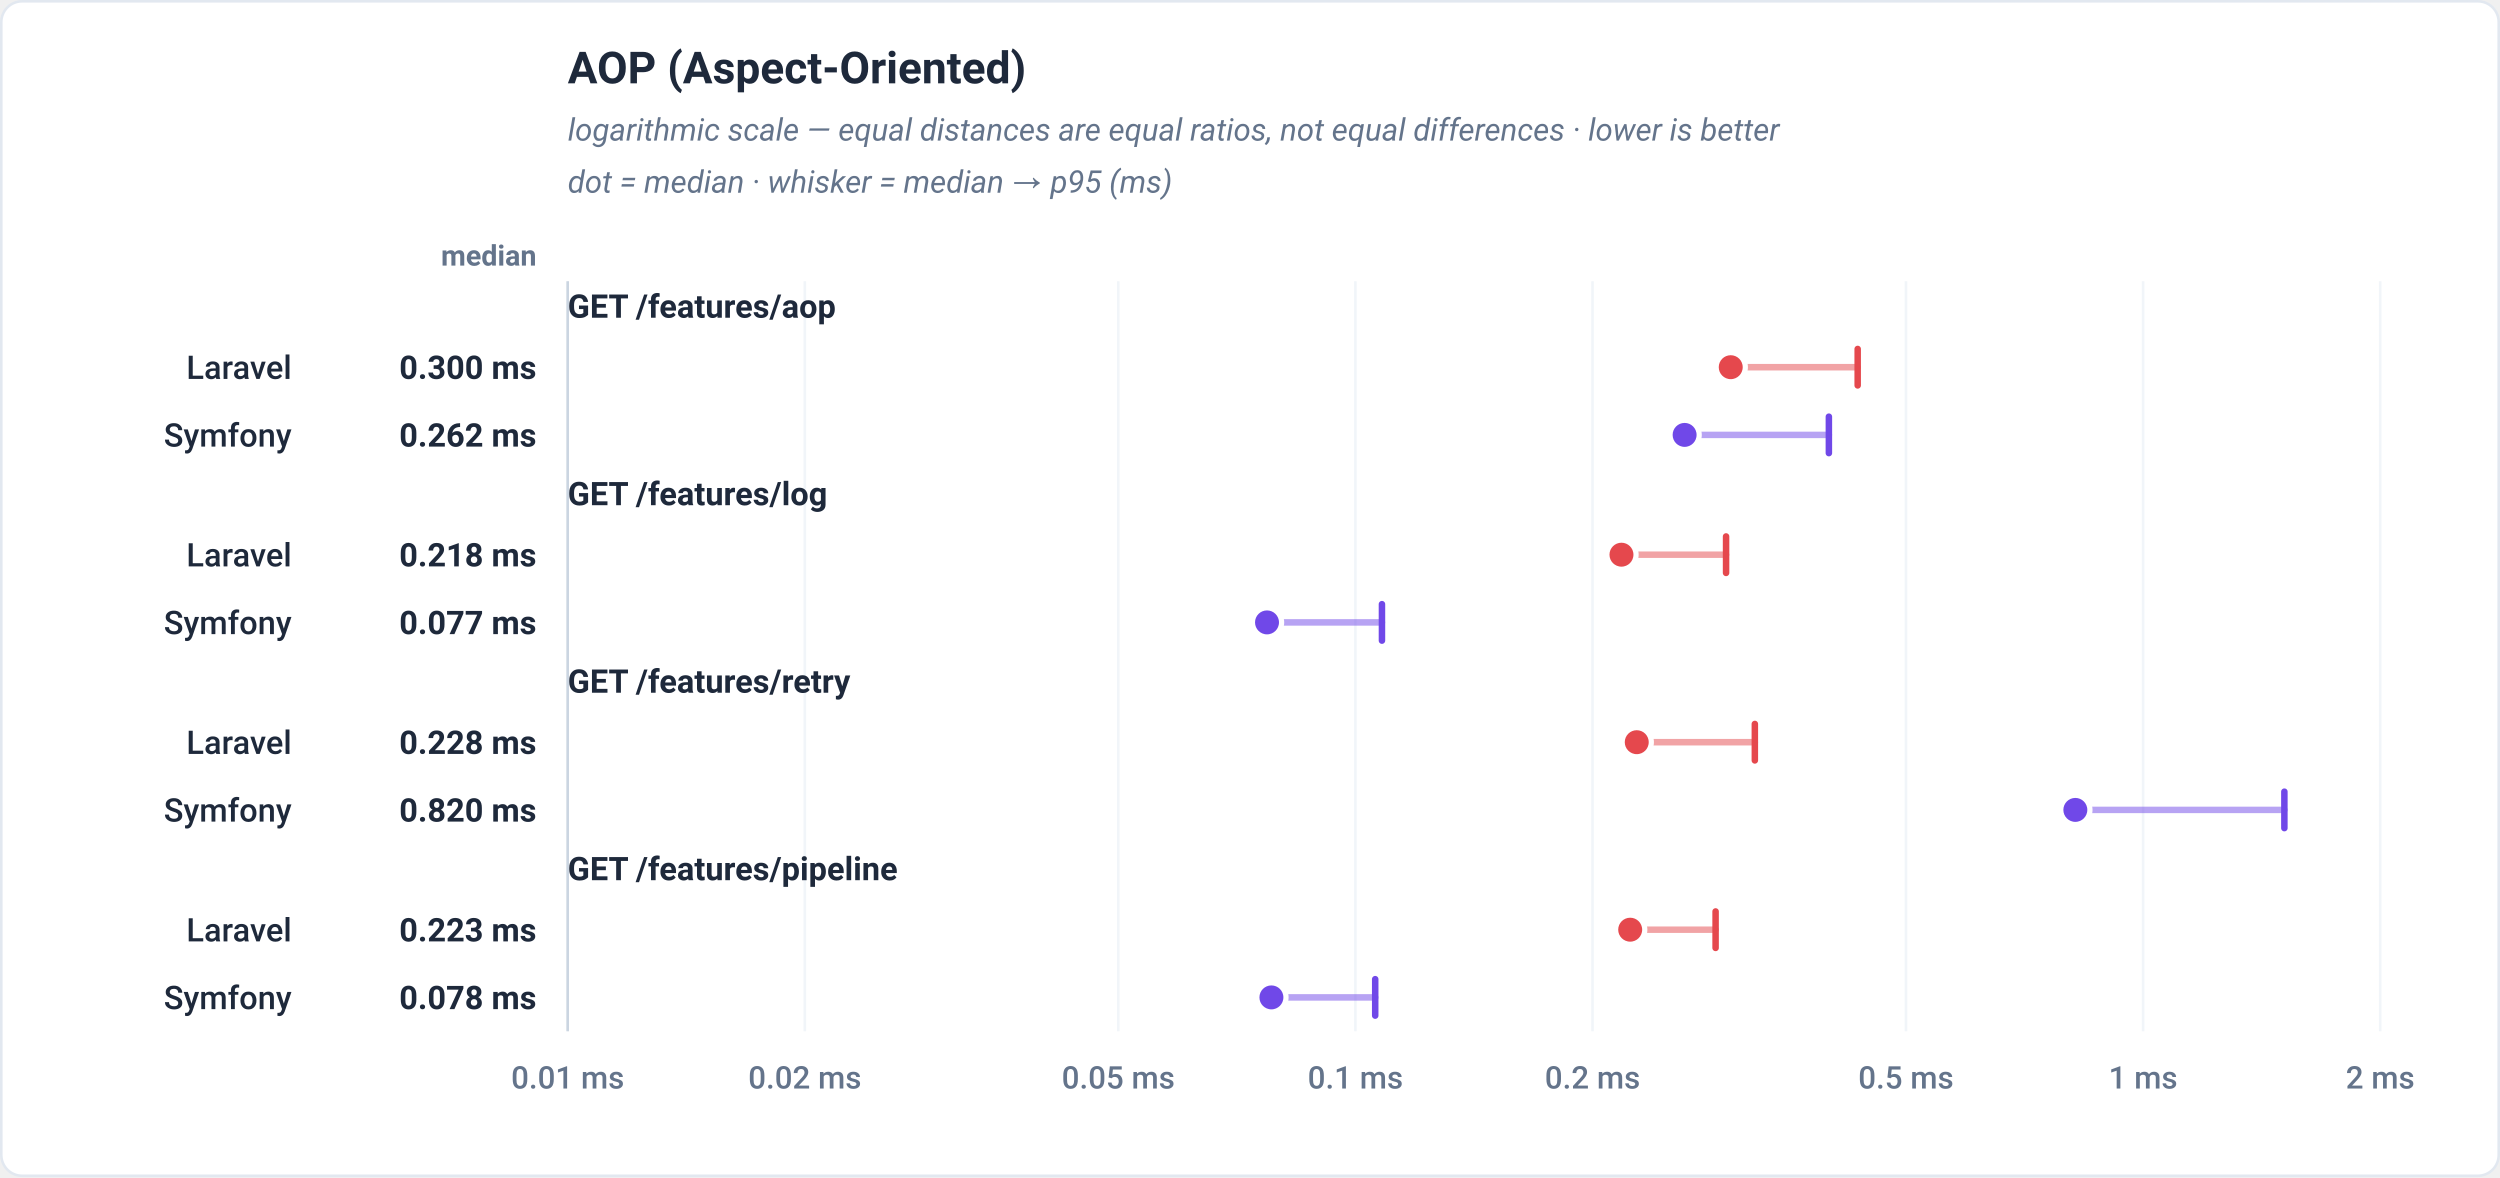
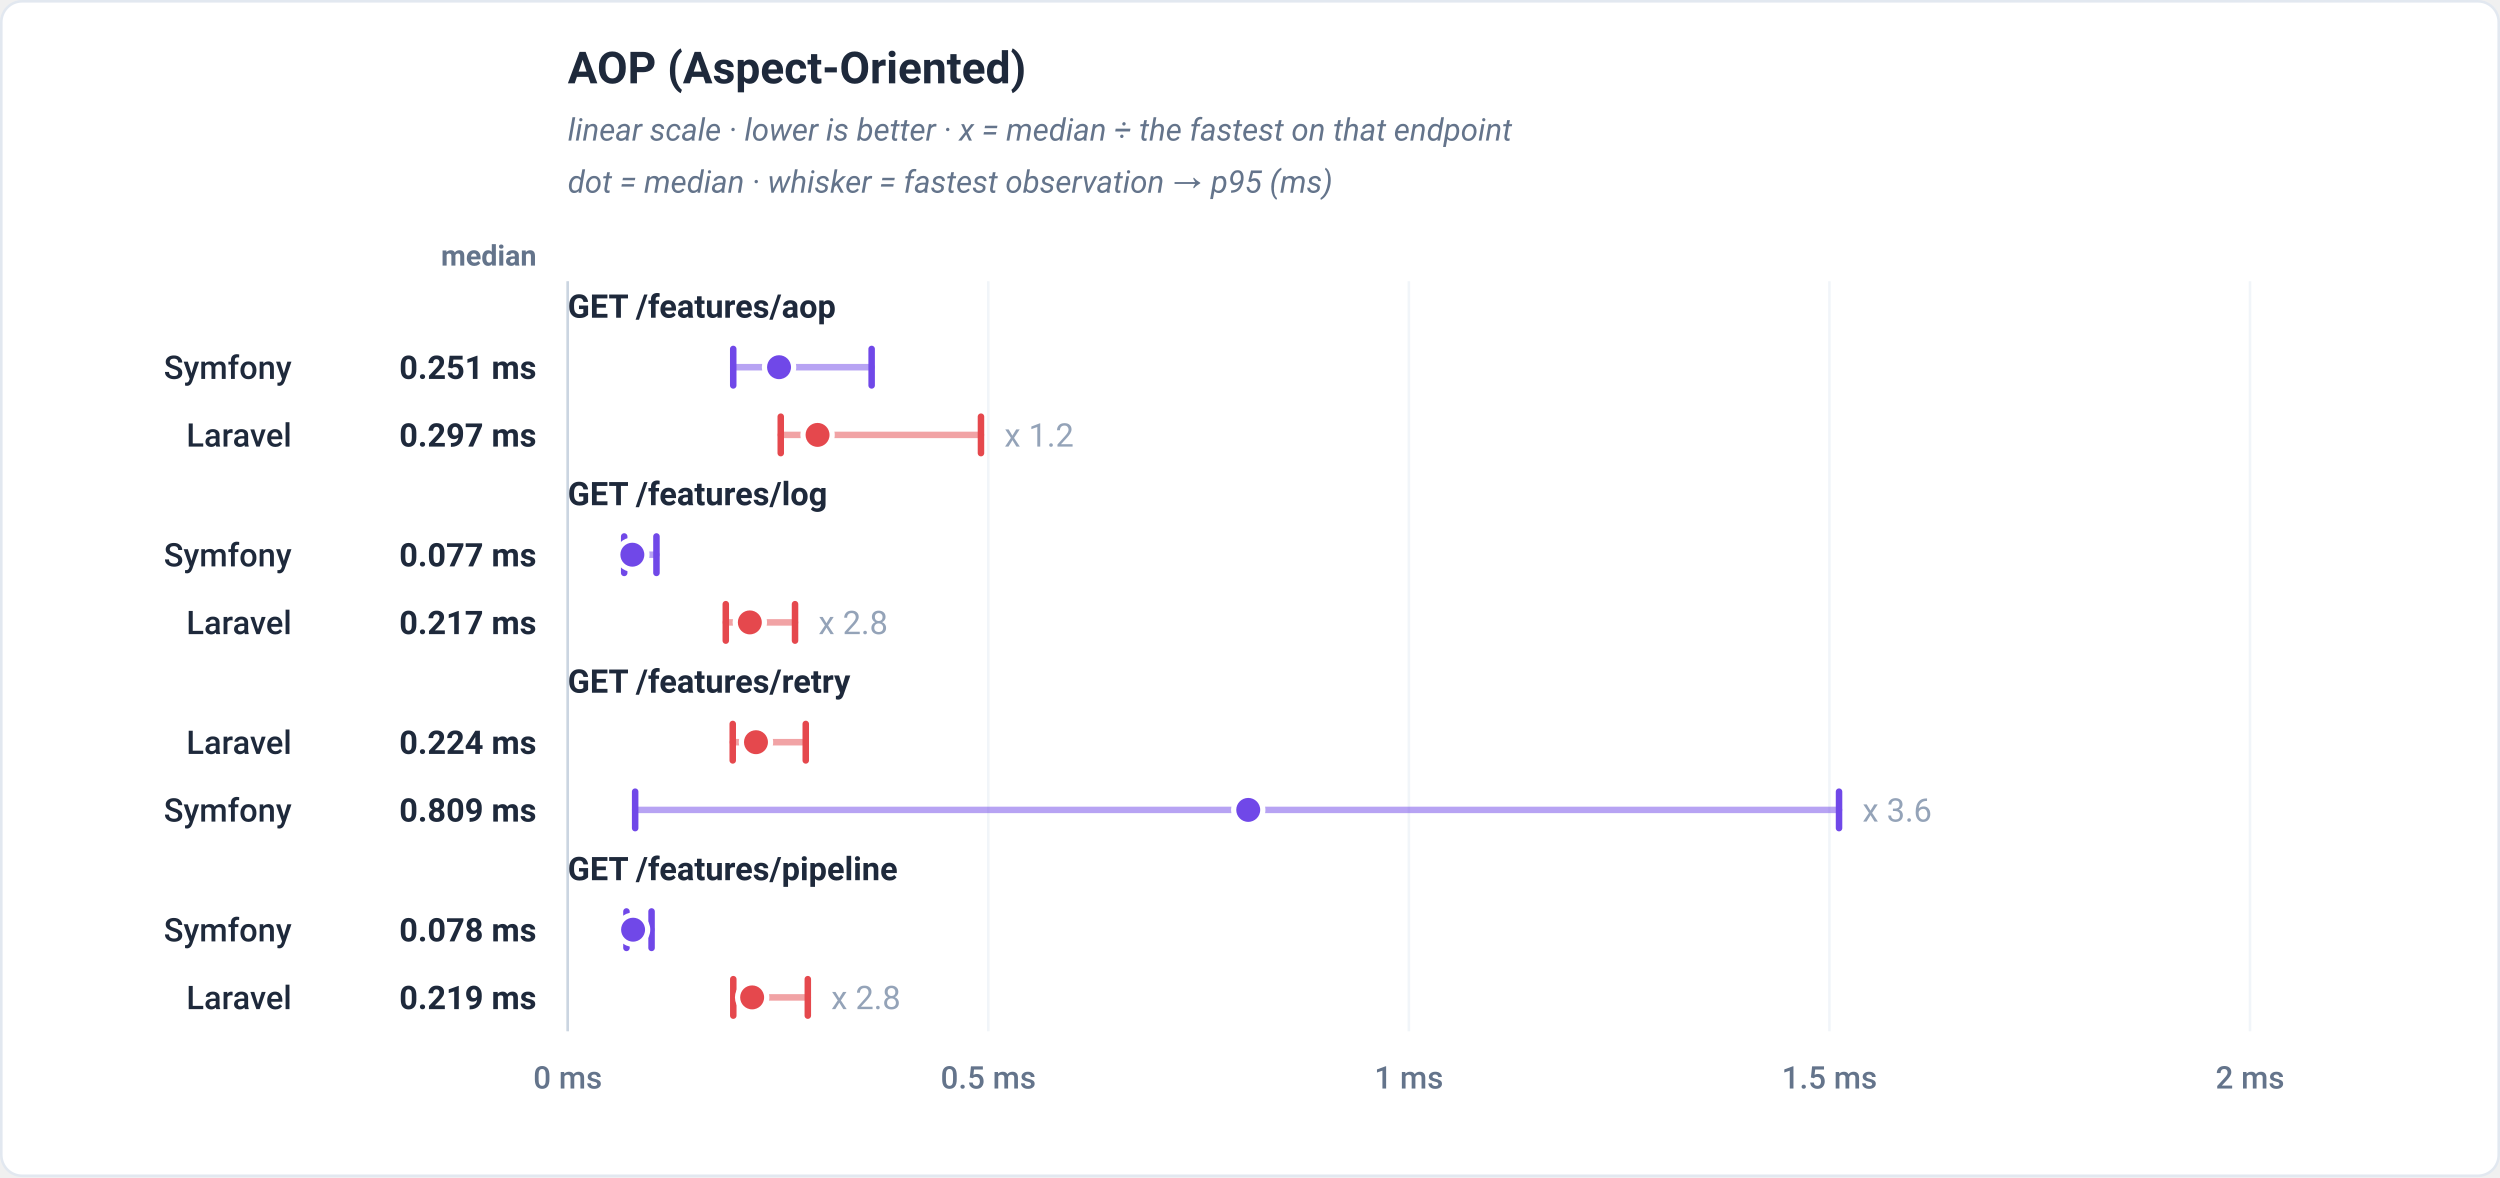
<svg xmlns="http://www.w3.org/2000/svg" viewBox="0 0 960 452" width="960" height="452" role="img" font-family="-apple-system,BlinkMacSystemFont,'Segoe UI',Roboto,Helvetica,Arial,sans-serif">
  <rect x="0.5" y="0.5" width="959" height="451" rx="8" fill="#ffffff" stroke="#e2e8f0" />
  <text x="218" y="32" font-family="-apple-system,BlinkMacSystemFont,'Segoe UI',Roboto,Helvetica,Arial,sans-serif" font-size="17" font-weight="700" fill="#1e293b" text-anchor="start">AOP (Aspect-Oriented)</text>
-   <text x="218" y="54" font-family="-apple-system,BlinkMacSystemFont,'Segoe UI',Roboto,Helvetica,Arial,sans-serif" font-size="12" font-weight="400" fill="#64748b" text-anchor="start" font-style="italic">logarithmic scale — equal distances are equal ratios, not equal differences · lower is better</text>
-   <text x="218" y="74" font-family="-apple-system,BlinkMacSystemFont,'Segoe UI',Roboto,Helvetica,Arial,sans-serif" font-size="12" font-weight="400" fill="#64748b" text-anchor="start" font-style="italic">dot = median · whisker = median → p95 (ms)</text>
+   <text x="218" y="54" font-family="-apple-system,BlinkMacSystemFont,'Segoe UI',Roboto,Helvetica,Arial,sans-serif" font-size="12" font-weight="400" fill="#64748b" text-anchor="start" font-style="italic">linear scale · lower is better · x = median ÷ the fastest on that endpoint</text>
+   <text x="218" y="74" font-family="-apple-system,BlinkMacSystemFont,'Segoe UI',Roboto,Helvetica,Arial,sans-serif" font-size="12" font-weight="400" fill="#64748b" text-anchor="start" font-style="italic">dot = median · whisker = fastest observation → p95 (ms)</text>
  <text x="206" y="102" font-family="-apple-system,BlinkMacSystemFont,'Segoe UI',Roboto,Helvetica,Arial,sans-serif" font-size="11" font-weight="600" fill="#64748b" text-anchor="end">median</text>
  <line x1="218" y1="108" x2="218" y2="396" stroke="#f1f5f9" stroke-width="1" />
-   <text x="218" y="418" font-family="-apple-system,BlinkMacSystemFont,'Segoe UI',Roboto,Helvetica,Arial,sans-serif" font-size="12" font-weight="500" fill="#64748b" text-anchor="middle">0.01 ms</text>
-   <line x1="309.05" y1="108" x2="309.05" y2="396" stroke="#f1f5f9" stroke-width="1" />
-   <text x="309.05" y="418" font-family="-apple-system,BlinkMacSystemFont,'Segoe UI',Roboto,Helvetica,Arial,sans-serif" font-size="12" font-weight="500" fill="#64748b" text-anchor="middle">0.02 ms</text>
-   <line x1="429.42" y1="108" x2="429.42" y2="396" stroke="#f1f5f9" stroke-width="1" />
-   <text x="429.42" y="418" font-family="-apple-system,BlinkMacSystemFont,'Segoe UI',Roboto,Helvetica,Arial,sans-serif" font-size="12" font-weight="500" fill="#64748b" text-anchor="middle">0.05 ms</text>
-   <line x1="520.47" y1="108" x2="520.47" y2="396" stroke="#f1f5f9" stroke-width="1" />
-   <text x="520.47" y="418" font-family="-apple-system,BlinkMacSystemFont,'Segoe UI',Roboto,Helvetica,Arial,sans-serif" font-size="12" font-weight="500" fill="#64748b" text-anchor="middle">0.1 ms</text>
-   <line x1="611.53" y1="108" x2="611.53" y2="396" stroke="#f1f5f9" stroke-width="1" />
-   <text x="611.53" y="418" font-family="-apple-system,BlinkMacSystemFont,'Segoe UI',Roboto,Helvetica,Arial,sans-serif" font-size="12" font-weight="500" fill="#64748b" text-anchor="middle">0.2 ms</text>
-   <line x1="731.89" y1="108" x2="731.89" y2="396" stroke="#f1f5f9" stroke-width="1" />
-   <text x="731.89" y="418" font-family="-apple-system,BlinkMacSystemFont,'Segoe UI',Roboto,Helvetica,Arial,sans-serif" font-size="12" font-weight="500" fill="#64748b" text-anchor="middle">0.5 ms</text>
-   <line x1="822.95" y1="108" x2="822.95" y2="396" stroke="#f1f5f9" stroke-width="1" />
-   <text x="822.95" y="418" font-family="-apple-system,BlinkMacSystemFont,'Segoe UI',Roboto,Helvetica,Arial,sans-serif" font-size="12" font-weight="500" fill="#64748b" text-anchor="middle">1 ms</text>
-   <line x1="914" y1="108" x2="914" y2="396" stroke="#f1f5f9" stroke-width="1" />
-   <text x="914" y="418" font-family="-apple-system,BlinkMacSystemFont,'Segoe UI',Roboto,Helvetica,Arial,sans-serif" font-size="12" font-weight="500" fill="#64748b" text-anchor="middle">2 ms</text>
+   <text x="218" y="418" font-family="-apple-system,BlinkMacSystemFont,'Segoe UI',Roboto,Helvetica,Arial,sans-serif" font-size="12" font-weight="500" fill="#64748b" text-anchor="middle">0 ms</text>
+   <line x1="379.5" y1="108" x2="379.5" y2="396" stroke="#f1f5f9" stroke-width="1" />
+   <text x="379.5" y="418" font-family="-apple-system,BlinkMacSystemFont,'Segoe UI',Roboto,Helvetica,Arial,sans-serif" font-size="12" font-weight="500" fill="#64748b" text-anchor="middle">0.5 ms</text>
+   <line x1="541" y1="108" x2="541" y2="396" stroke="#f1f5f9" stroke-width="1" />
+   <text x="541" y="418" font-family="-apple-system,BlinkMacSystemFont,'Segoe UI',Roboto,Helvetica,Arial,sans-serif" font-size="12" font-weight="500" fill="#64748b" text-anchor="middle">1 ms</text>
+   <line x1="702.5" y1="108" x2="702.5" y2="396" stroke="#f1f5f9" stroke-width="1" />
+   <text x="702.5" y="418" font-family="-apple-system,BlinkMacSystemFont,'Segoe UI',Roboto,Helvetica,Arial,sans-serif" font-size="12" font-weight="500" fill="#64748b" text-anchor="middle">1.5 ms</text>
+   <line x1="864" y1="108" x2="864" y2="396" stroke="#f1f5f9" stroke-width="1" />
+   <text x="864" y="418" font-family="-apple-system,BlinkMacSystemFont,'Segoe UI',Roboto,Helvetica,Arial,sans-serif" font-size="12" font-weight="500" fill="#64748b" text-anchor="middle">2 ms</text>
  <line x1="218" y1="108" x2="218" y2="396" stroke="#cbd5e1" stroke-width="1" />
  <text x="218" y="122" font-family="-apple-system,BlinkMacSystemFont,'Segoe UI',Roboto,Helvetica,Arial,sans-serif" font-size="12.5" font-weight="700" fill="#1e293b" text-anchor="start">GET /features/aop</text>
-   <line x1="664.6" y1="141" x2="713.35" y2="141" stroke="#e5484d" stroke-width="2.5" stroke-linecap="round" stroke-opacity="0.5" />
-   <line x1="713.35" y1="134" x2="713.35" y2="148" stroke="#e5484d" stroke-width="2.5" stroke-linecap="round" />
-   <circle cx="664.6" cy="141" r="5.6" fill="#e5484d" stroke="#ffffff" stroke-width="2" />
-   <text x="112" y="145.5" font-family="-apple-system,BlinkMacSystemFont,'Segoe UI',Roboto,Helvetica,Arial,sans-serif" font-size="12.5" font-weight="500" fill="#1e293b" text-anchor="end">Laravel</text>
-   <text x="206" y="145.5" font-family="-apple-system,BlinkMacSystemFont,'Segoe UI',Roboto,Helvetica,Arial,sans-serif" font-size="12.5" font-weight="700" fill="#1e293b" text-anchor="end">0.300 ms</text>
-   <line x1="646.89" y1="167" x2="702.29" y2="167" stroke="#7048e8" stroke-width="2.5" stroke-linecap="round" stroke-opacity="0.5" />
-   <line x1="702.29" y1="160" x2="702.29" y2="174" stroke="#7048e8" stroke-width="2.5" stroke-linecap="round" />
-   <circle cx="646.89" cy="167" r="5.6" fill="#7048e8" stroke="#ffffff" stroke-width="2" />
-   <text x="112" y="171.5" font-family="-apple-system,BlinkMacSystemFont,'Segoe UI',Roboto,Helvetica,Arial,sans-serif" font-size="12.5" font-weight="500" fill="#1e293b" text-anchor="end">Symfony</text>
-   <text x="206" y="171.5" font-family="-apple-system,BlinkMacSystemFont,'Segoe UI',Roboto,Helvetica,Arial,sans-serif" font-size="12.5" font-weight="700" fill="#1e293b" text-anchor="end">0.262 ms</text>
+   <line x1="281.56" y1="141" x2="334.71" y2="141" stroke="#7048e8" stroke-width="2.5" stroke-linecap="round" stroke-opacity="0.5" />
+   <line x1="281.56" y1="134" x2="281.56" y2="148" stroke="#7048e8" stroke-width="2.5" stroke-linecap="round" />
+   <line x1="334.71" y1="134" x2="334.71" y2="148" stroke="#7048e8" stroke-width="2.5" stroke-linecap="round" />
+   <circle cx="299.15" cy="141" r="5.6" fill="#7048e8" stroke="#ffffff" stroke-width="2" />
+   <text x="112" y="145.5" font-family="-apple-system,BlinkMacSystemFont,'Segoe UI',Roboto,Helvetica,Arial,sans-serif" font-size="12.5" font-weight="500" fill="#1e293b" text-anchor="end">Symfony</text>
+   <text x="206" y="145.5" font-family="-apple-system,BlinkMacSystemFont,'Segoe UI',Roboto,Helvetica,Arial,sans-serif" font-size="12.5" font-weight="700" fill="#1e293b" text-anchor="end">0.251 ms</text>
+   <line x1="299.81" y1="167" x2="376.69" y2="167" stroke="#e5484d" stroke-width="2.5" stroke-linecap="round" stroke-opacity="0.5" />
+   <line x1="299.81" y1="160" x2="299.81" y2="174" stroke="#e5484d" stroke-width="2.5" stroke-linecap="round" />
+   <line x1="376.69" y1="160" x2="376.69" y2="174" stroke="#e5484d" stroke-width="2.5" stroke-linecap="round" />
+   <circle cx="313.94" cy="167" r="5.6" fill="#e5484d" stroke="#ffffff" stroke-width="2" />
+   <text x="385.69" y="171.5" font-family="-apple-system,BlinkMacSystemFont,'Segoe UI',Roboto,Helvetica,Arial,sans-serif" font-size="12.5" font-weight="400" fill="#94a3b8" text-anchor="start" stroke="#ffffff" stroke-width="3" paint-order="stroke" stroke-linejoin="round">x 1.2</text>
+   <text x="112" y="171.5" font-family="-apple-system,BlinkMacSystemFont,'Segoe UI',Roboto,Helvetica,Arial,sans-serif" font-size="12.5" font-weight="500" fill="#1e293b" text-anchor="end">Laravel</text>
+   <text x="206" y="171.5" font-family="-apple-system,BlinkMacSystemFont,'Segoe UI',Roboto,Helvetica,Arial,sans-serif" font-size="12.5" font-weight="700" fill="#1e293b" text-anchor="end">0.297 ms</text>
  <text x="218" y="194" font-family="-apple-system,BlinkMacSystemFont,'Segoe UI',Roboto,Helvetica,Arial,sans-serif" font-size="12.5" font-weight="700" fill="#1e293b" text-anchor="start">GET /features/log</text>
-   <line x1="622.64" y1="213" x2="662.81" y2="213" stroke="#e5484d" stroke-width="2.5" stroke-linecap="round" stroke-opacity="0.5" />
-   <line x1="662.81" y1="206" x2="662.81" y2="220" stroke="#e5484d" stroke-width="2.5" stroke-linecap="round" />
-   <circle cx="622.64" cy="213" r="5.6" fill="#e5484d" stroke="#ffffff" stroke-width="2" />
-   <text x="112" y="217.5" font-family="-apple-system,BlinkMacSystemFont,'Segoe UI',Roboto,Helvetica,Arial,sans-serif" font-size="12.5" font-weight="500" fill="#1e293b" text-anchor="end">Laravel</text>
-   <text x="206" y="217.5" font-family="-apple-system,BlinkMacSystemFont,'Segoe UI',Roboto,Helvetica,Arial,sans-serif" font-size="12.5" font-weight="700" fill="#1e293b" text-anchor="end">0.218 ms</text>
-   <line x1="486.53" y1="239" x2="530.67" y2="239" stroke="#7048e8" stroke-width="2.5" stroke-linecap="round" stroke-opacity="0.5" />
-   <line x1="530.67" y1="232" x2="530.67" y2="246" stroke="#7048e8" stroke-width="2.5" stroke-linecap="round" />
-   <circle cx="486.53" cy="239" r="5.6" fill="#7048e8" stroke="#ffffff" stroke-width="2" />
-   <text x="112" y="243.5" font-family="-apple-system,BlinkMacSystemFont,'Segoe UI',Roboto,Helvetica,Arial,sans-serif" font-size="12.5" font-weight="500" fill="#1e293b" text-anchor="end">Symfony</text>
-   <text x="206" y="243.5" font-family="-apple-system,BlinkMacSystemFont,'Segoe UI',Roboto,Helvetica,Arial,sans-serif" font-size="12.5" font-weight="700" fill="#1e293b" text-anchor="end">0.077 ms</text>
+   <line x1="239.69" y1="213" x2="252.08" y2="213" stroke="#7048e8" stroke-width="2.5" stroke-linecap="round" stroke-opacity="0.5" />
+   <line x1="239.69" y1="206" x2="239.69" y2="220" stroke="#7048e8" stroke-width="2.5" stroke-linecap="round" />
+   <line x1="252.08" y1="206" x2="252.08" y2="220" stroke="#7048e8" stroke-width="2.5" stroke-linecap="round" />
+   <circle cx="242.82" cy="213" r="5.6" fill="#7048e8" stroke="#ffffff" stroke-width="2" />
+   <text x="112" y="217.5" font-family="-apple-system,BlinkMacSystemFont,'Segoe UI',Roboto,Helvetica,Arial,sans-serif" font-size="12.5" font-weight="500" fill="#1e293b" text-anchor="end">Symfony</text>
+   <text x="206" y="217.5" font-family="-apple-system,BlinkMacSystemFont,'Segoe UI',Roboto,Helvetica,Arial,sans-serif" font-size="12.5" font-weight="700" fill="#1e293b" text-anchor="end">0.077 ms</text>
+   <line x1="278.7" y1="239" x2="305.29" y2="239" stroke="#e5484d" stroke-width="2.5" stroke-linecap="round" stroke-opacity="0.5" />
+   <line x1="278.7" y1="232" x2="278.7" y2="246" stroke="#e5484d" stroke-width="2.5" stroke-linecap="round" />
+   <line x1="305.29" y1="232" x2="305.29" y2="246" stroke="#e5484d" stroke-width="2.5" stroke-linecap="round" />
+   <circle cx="287.93" cy="239" r="5.6" fill="#e5484d" stroke="#ffffff" stroke-width="2" />
+   <text x="314.29" y="243.5" font-family="-apple-system,BlinkMacSystemFont,'Segoe UI',Roboto,Helvetica,Arial,sans-serif" font-size="12.5" font-weight="400" fill="#94a3b8" text-anchor="start" stroke="#ffffff" stroke-width="3" paint-order="stroke" stroke-linejoin="round">x 2.8</text>
+   <text x="112" y="243.5" font-family="-apple-system,BlinkMacSystemFont,'Segoe UI',Roboto,Helvetica,Arial,sans-serif" font-size="12.5" font-weight="500" fill="#1e293b" text-anchor="end">Laravel</text>
+   <text x="206" y="243.5" font-family="-apple-system,BlinkMacSystemFont,'Segoe UI',Roboto,Helvetica,Arial,sans-serif" font-size="12.5" font-weight="700" fill="#1e293b" text-anchor="end">0.217 ms</text>
  <text x="218" y="266" font-family="-apple-system,BlinkMacSystemFont,'Segoe UI',Roboto,Helvetica,Arial,sans-serif" font-size="12.5" font-weight="700" fill="#1e293b" text-anchor="start">GET /features/retry</text>
-   <line x1="628.51" y1="285" x2="673.86" y2="285" stroke="#e5484d" stroke-width="2.5" stroke-linecap="round" stroke-opacity="0.5" />
-   <line x1="673.86" y1="278" x2="673.86" y2="292" stroke="#e5484d" stroke-width="2.5" stroke-linecap="round" />
-   <circle cx="628.51" cy="285" r="5.6" fill="#e5484d" stroke="#ffffff" stroke-width="2" />
+   <line x1="281.37" y1="285" x2="309.41" y2="285" stroke="#e5484d" stroke-width="2.5" stroke-linecap="round" stroke-opacity="0.5" />
+   <line x1="281.37" y1="278" x2="281.37" y2="292" stroke="#e5484d" stroke-width="2.5" stroke-linecap="round" />
+   <line x1="309.41" y1="278" x2="309.41" y2="292" stroke="#e5484d" stroke-width="2.5" stroke-linecap="round" />
+   <circle cx="290.29" cy="285" r="5.6" fill="#e5484d" stroke="#ffffff" stroke-width="2" />
  <text x="112" y="289.5" font-family="-apple-system,BlinkMacSystemFont,'Segoe UI',Roboto,Helvetica,Arial,sans-serif" font-size="12.5" font-weight="500" fill="#1e293b" text-anchor="end">Laravel</text>
-   <text x="206" y="289.5" font-family="-apple-system,BlinkMacSystemFont,'Segoe UI',Roboto,Helvetica,Arial,sans-serif" font-size="12.5" font-weight="700" fill="#1e293b" text-anchor="end">0.228 ms</text>
-   <line x1="796.93" y1="311" x2="877.2" y2="311" stroke="#7048e8" stroke-width="2.5" stroke-linecap="round" stroke-opacity="0.5" />
-   <line x1="877.2" y1="304" x2="877.2" y2="318" stroke="#7048e8" stroke-width="2.5" stroke-linecap="round" />
-   <circle cx="796.93" cy="311" r="5.6" fill="#7048e8" stroke="#ffffff" stroke-width="2" />
+   <text x="206" y="289.5" font-family="-apple-system,BlinkMacSystemFont,'Segoe UI',Roboto,Helvetica,Arial,sans-serif" font-size="12.5" font-weight="700" fill="#1e293b" text-anchor="end">0.224 ms</text>
+   <line x1="243.9" y1="311" x2="706.19" y2="311" stroke="#7048e8" stroke-width="2.5" stroke-linecap="round" stroke-opacity="0.5" />
+   <line x1="243.9" y1="304" x2="243.9" y2="318" stroke="#7048e8" stroke-width="2.5" stroke-linecap="round" />
+   <line x1="706.19" y1="304" x2="706.19" y2="318" stroke="#7048e8" stroke-width="2.5" stroke-linecap="round" />
+   <circle cx="479.32" cy="311" r="5.6" fill="#7048e8" stroke="#ffffff" stroke-width="2" />
+   <text x="715.19" y="315.5" font-family="-apple-system,BlinkMacSystemFont,'Segoe UI',Roboto,Helvetica,Arial,sans-serif" font-size="12.5" font-weight="400" fill="#94a3b8" text-anchor="start" stroke="#ffffff" stroke-width="3" paint-order="stroke" stroke-linejoin="round">x 3.6</text>
  <text x="112" y="315.5" font-family="-apple-system,BlinkMacSystemFont,'Segoe UI',Roboto,Helvetica,Arial,sans-serif" font-size="12.5" font-weight="500" fill="#1e293b" text-anchor="end">Symfony</text>
-   <text x="206" y="315.5" font-family="-apple-system,BlinkMacSystemFont,'Segoe UI',Roboto,Helvetica,Arial,sans-serif" font-size="12.5" font-weight="700" fill="#1e293b" text-anchor="end">0.820 ms</text>
+   <text x="206" y="315.5" font-family="-apple-system,BlinkMacSystemFont,'Segoe UI',Roboto,Helvetica,Arial,sans-serif" font-size="12.5" font-weight="700" fill="#1e293b" text-anchor="end">0.809 ms</text>
  <text x="218" y="338" font-family="-apple-system,BlinkMacSystemFont,'Segoe UI',Roboto,Helvetica,Arial,sans-serif" font-size="12.5" font-weight="700" fill="#1e293b" text-anchor="start">GET /features/pipeline</text>
-   <line x1="625.99" y1="357" x2="658.79" y2="357" stroke="#e5484d" stroke-width="2.5" stroke-linecap="round" stroke-opacity="0.5" />
-   <line x1="658.79" y1="350" x2="658.79" y2="364" stroke="#e5484d" stroke-width="2.5" stroke-linecap="round" />
-   <circle cx="625.99" cy="357" r="5.6" fill="#e5484d" stroke="#ffffff" stroke-width="2" />
-   <text x="112" y="361.5" font-family="-apple-system,BlinkMacSystemFont,'Segoe UI',Roboto,Helvetica,Arial,sans-serif" font-size="12.5" font-weight="500" fill="#1e293b" text-anchor="end">Laravel</text>
-   <text x="206" y="361.5" font-family="-apple-system,BlinkMacSystemFont,'Segoe UI',Roboto,Helvetica,Arial,sans-serif" font-size="12.5" font-weight="700" fill="#1e293b" text-anchor="end">0.223 ms</text>
-   <line x1="488.22" y1="383" x2="528.08" y2="383" stroke="#7048e8" stroke-width="2.5" stroke-linecap="round" stroke-opacity="0.5" />
-   <line x1="528.08" y1="376" x2="528.08" y2="390" stroke="#7048e8" stroke-width="2.5" stroke-linecap="round" />
-   <circle cx="488.22" cy="383" r="5.6" fill="#7048e8" stroke="#ffffff" stroke-width="2" />
-   <text x="112" y="387.5" font-family="-apple-system,BlinkMacSystemFont,'Segoe UI',Roboto,Helvetica,Arial,sans-serif" font-size="12.5" font-weight="500" fill="#1e293b" text-anchor="end">Symfony</text>
-   <text x="206" y="387.5" font-family="-apple-system,BlinkMacSystemFont,'Segoe UI',Roboto,Helvetica,Arial,sans-serif" font-size="12.5" font-weight="700" fill="#1e293b" text-anchor="end">0.078 ms</text>
+   <line x1="240.56" y1="357" x2="250.2" y2="357" stroke="#7048e8" stroke-width="2.5" stroke-linecap="round" stroke-opacity="0.5" />
+   <line x1="240.56" y1="350" x2="240.56" y2="364" stroke="#7048e8" stroke-width="2.5" stroke-linecap="round" />
+   <line x1="250.2" y1="350" x2="250.2" y2="364" stroke="#7048e8" stroke-width="2.5" stroke-linecap="round" />
+   <circle cx="243.1" cy="357" r="5.6" fill="#7048e8" stroke="#ffffff" stroke-width="2" />
+   <text x="112" y="361.5" font-family="-apple-system,BlinkMacSystemFont,'Segoe UI',Roboto,Helvetica,Arial,sans-serif" font-size="12.5" font-weight="500" fill="#1e293b" text-anchor="end">Symfony</text>
+   <text x="206" y="361.5" font-family="-apple-system,BlinkMacSystemFont,'Segoe UI',Roboto,Helvetica,Arial,sans-serif" font-size="12.5" font-weight="700" fill="#1e293b" text-anchor="end">0.078 ms</text>
+   <line x1="281.58" y1="383" x2="310.2" y2="383" stroke="#e5484d" stroke-width="2.5" stroke-linecap="round" stroke-opacity="0.5" />
+   <line x1="281.58" y1="376" x2="281.58" y2="390" stroke="#e5484d" stroke-width="2.5" stroke-linecap="round" />
+   <line x1="310.2" y1="376" x2="310.2" y2="390" stroke="#e5484d" stroke-width="2.5" stroke-linecap="round" />
+   <circle cx="288.82" cy="383" r="5.6" fill="#e5484d" stroke="#ffffff" stroke-width="2" />
+   <text x="319.2" y="387.5" font-family="-apple-system,BlinkMacSystemFont,'Segoe UI',Roboto,Helvetica,Arial,sans-serif" font-size="12.5" font-weight="400" fill="#94a3b8" text-anchor="start" stroke="#ffffff" stroke-width="3" paint-order="stroke" stroke-linejoin="round">x 2.8</text>
+   <text x="112" y="387.5" font-family="-apple-system,BlinkMacSystemFont,'Segoe UI',Roboto,Helvetica,Arial,sans-serif" font-size="12.5" font-weight="500" fill="#1e293b" text-anchor="end">Laravel</text>
+   <text x="206" y="387.5" font-family="-apple-system,BlinkMacSystemFont,'Segoe UI',Roboto,Helvetica,Arial,sans-serif" font-size="12.5" font-weight="700" fill="#1e293b" text-anchor="end">0.219 ms</text>
</svg>
